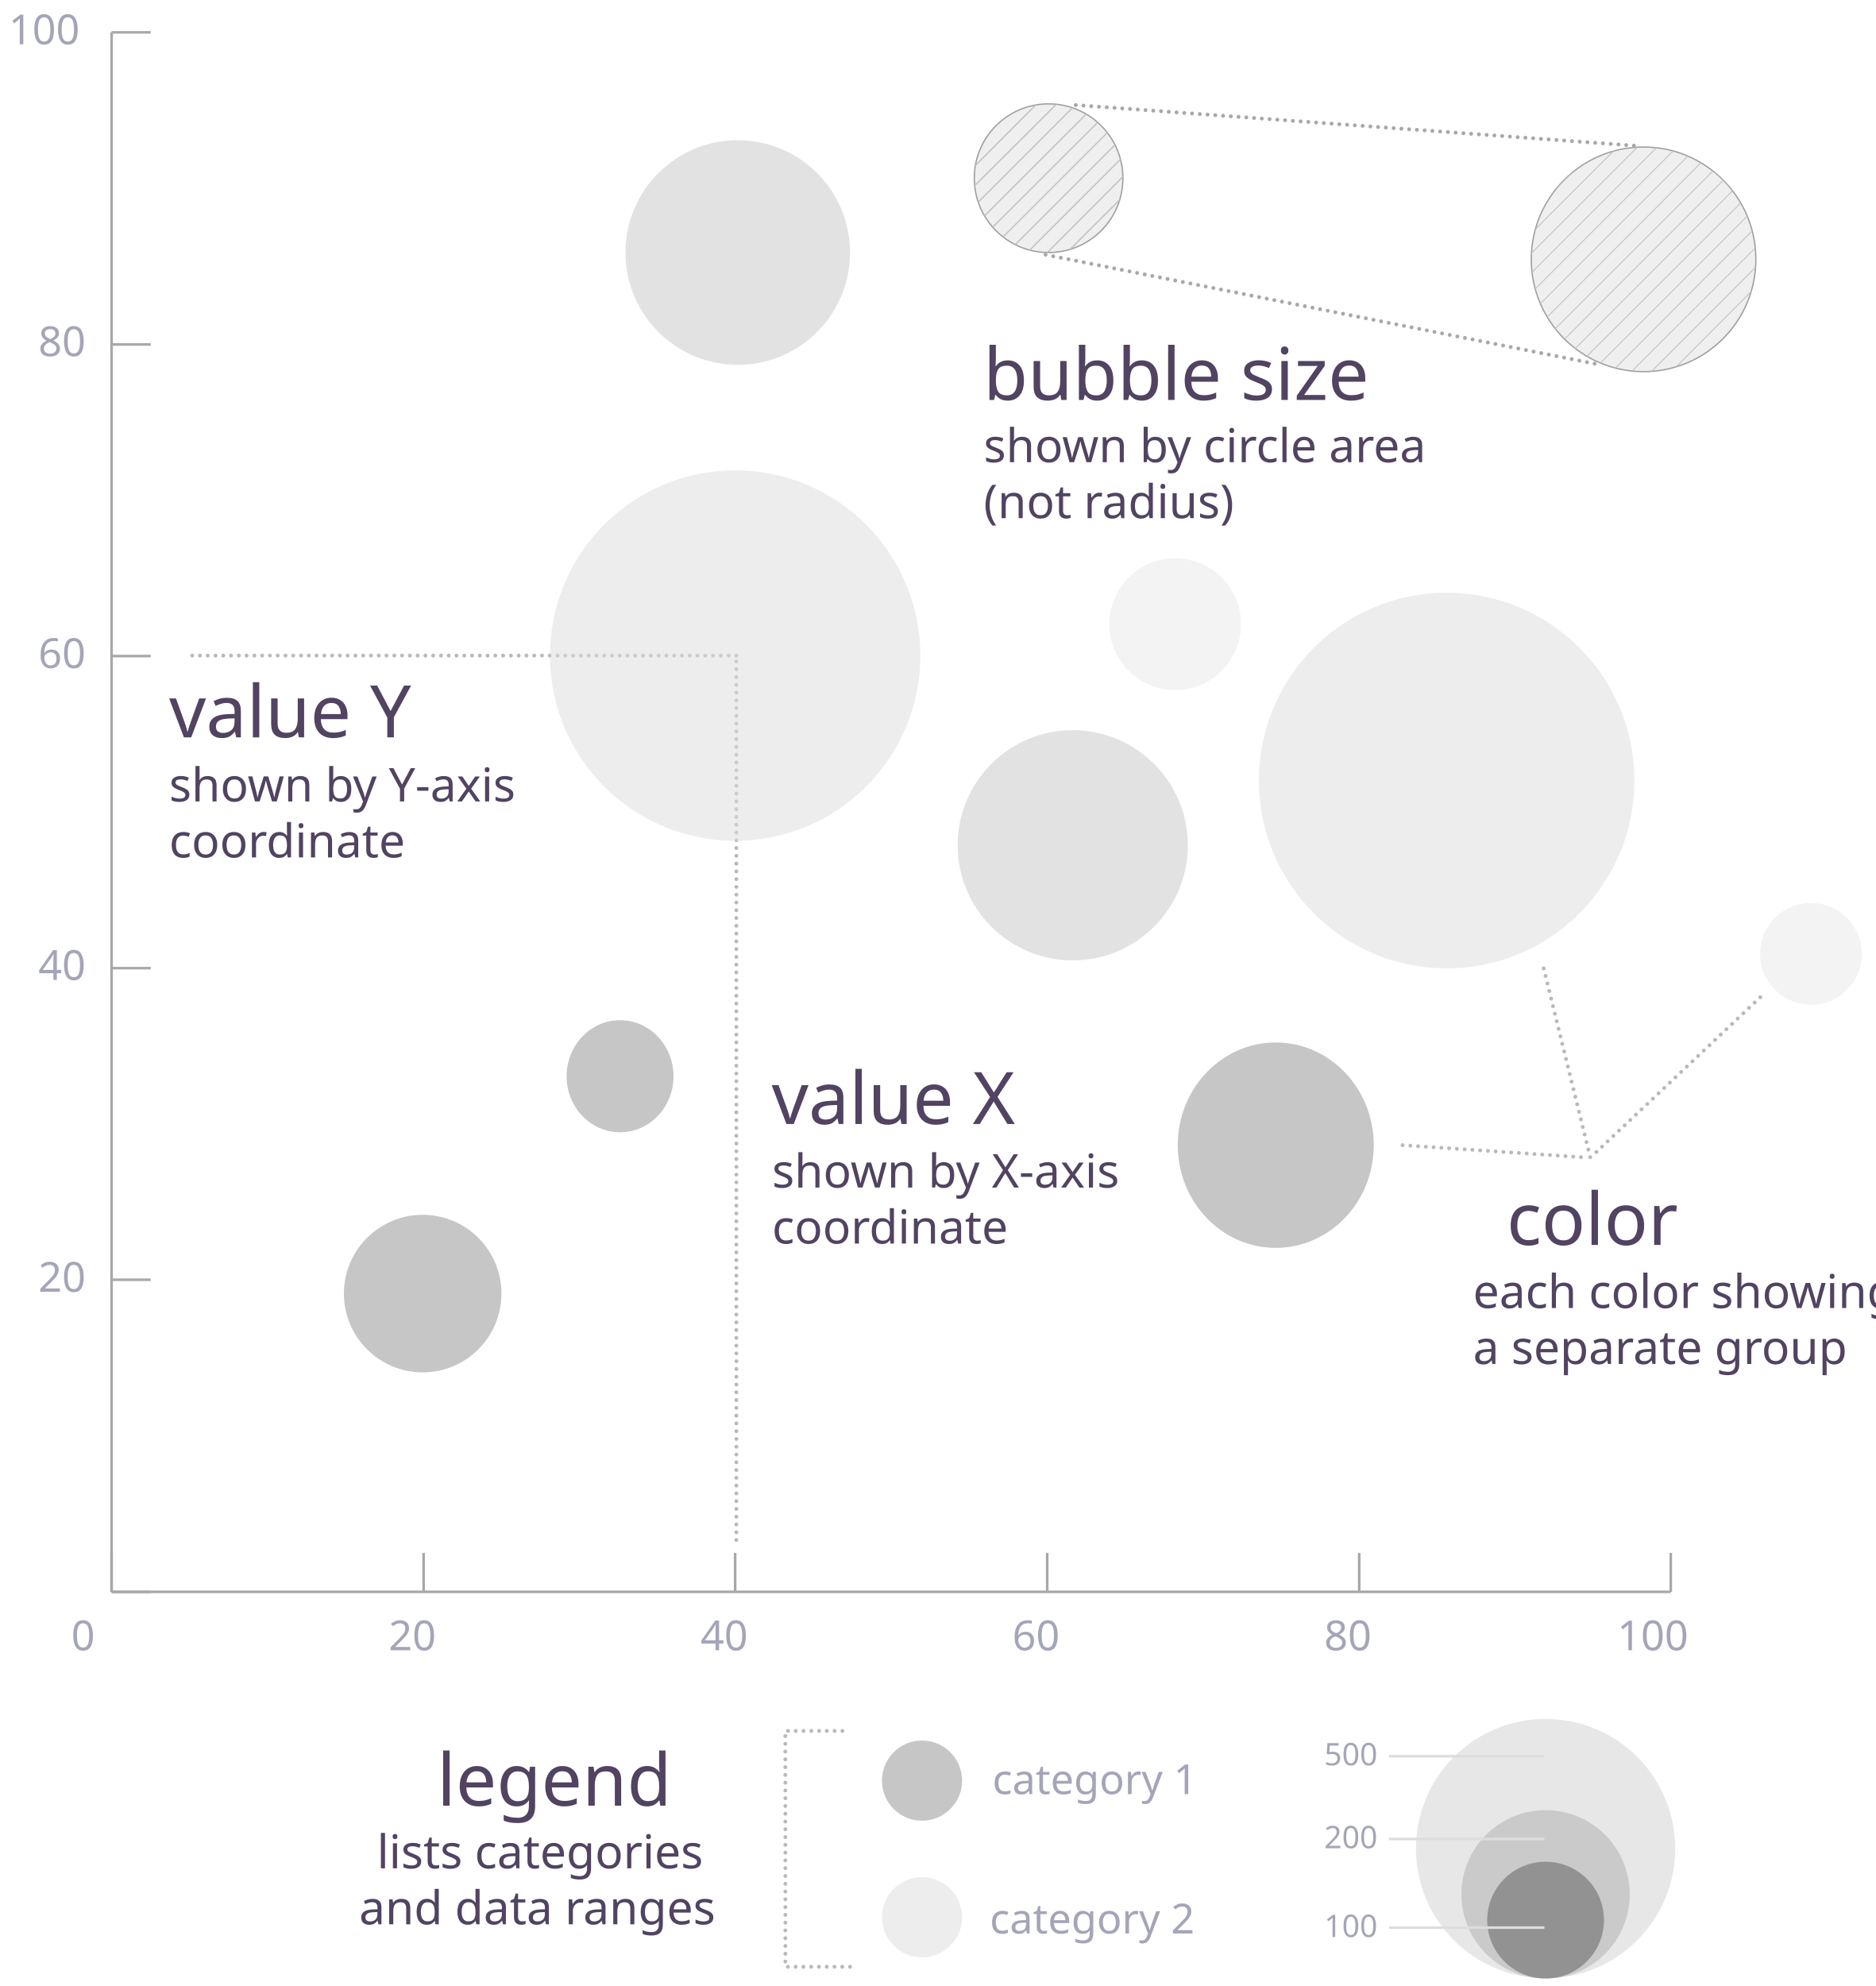
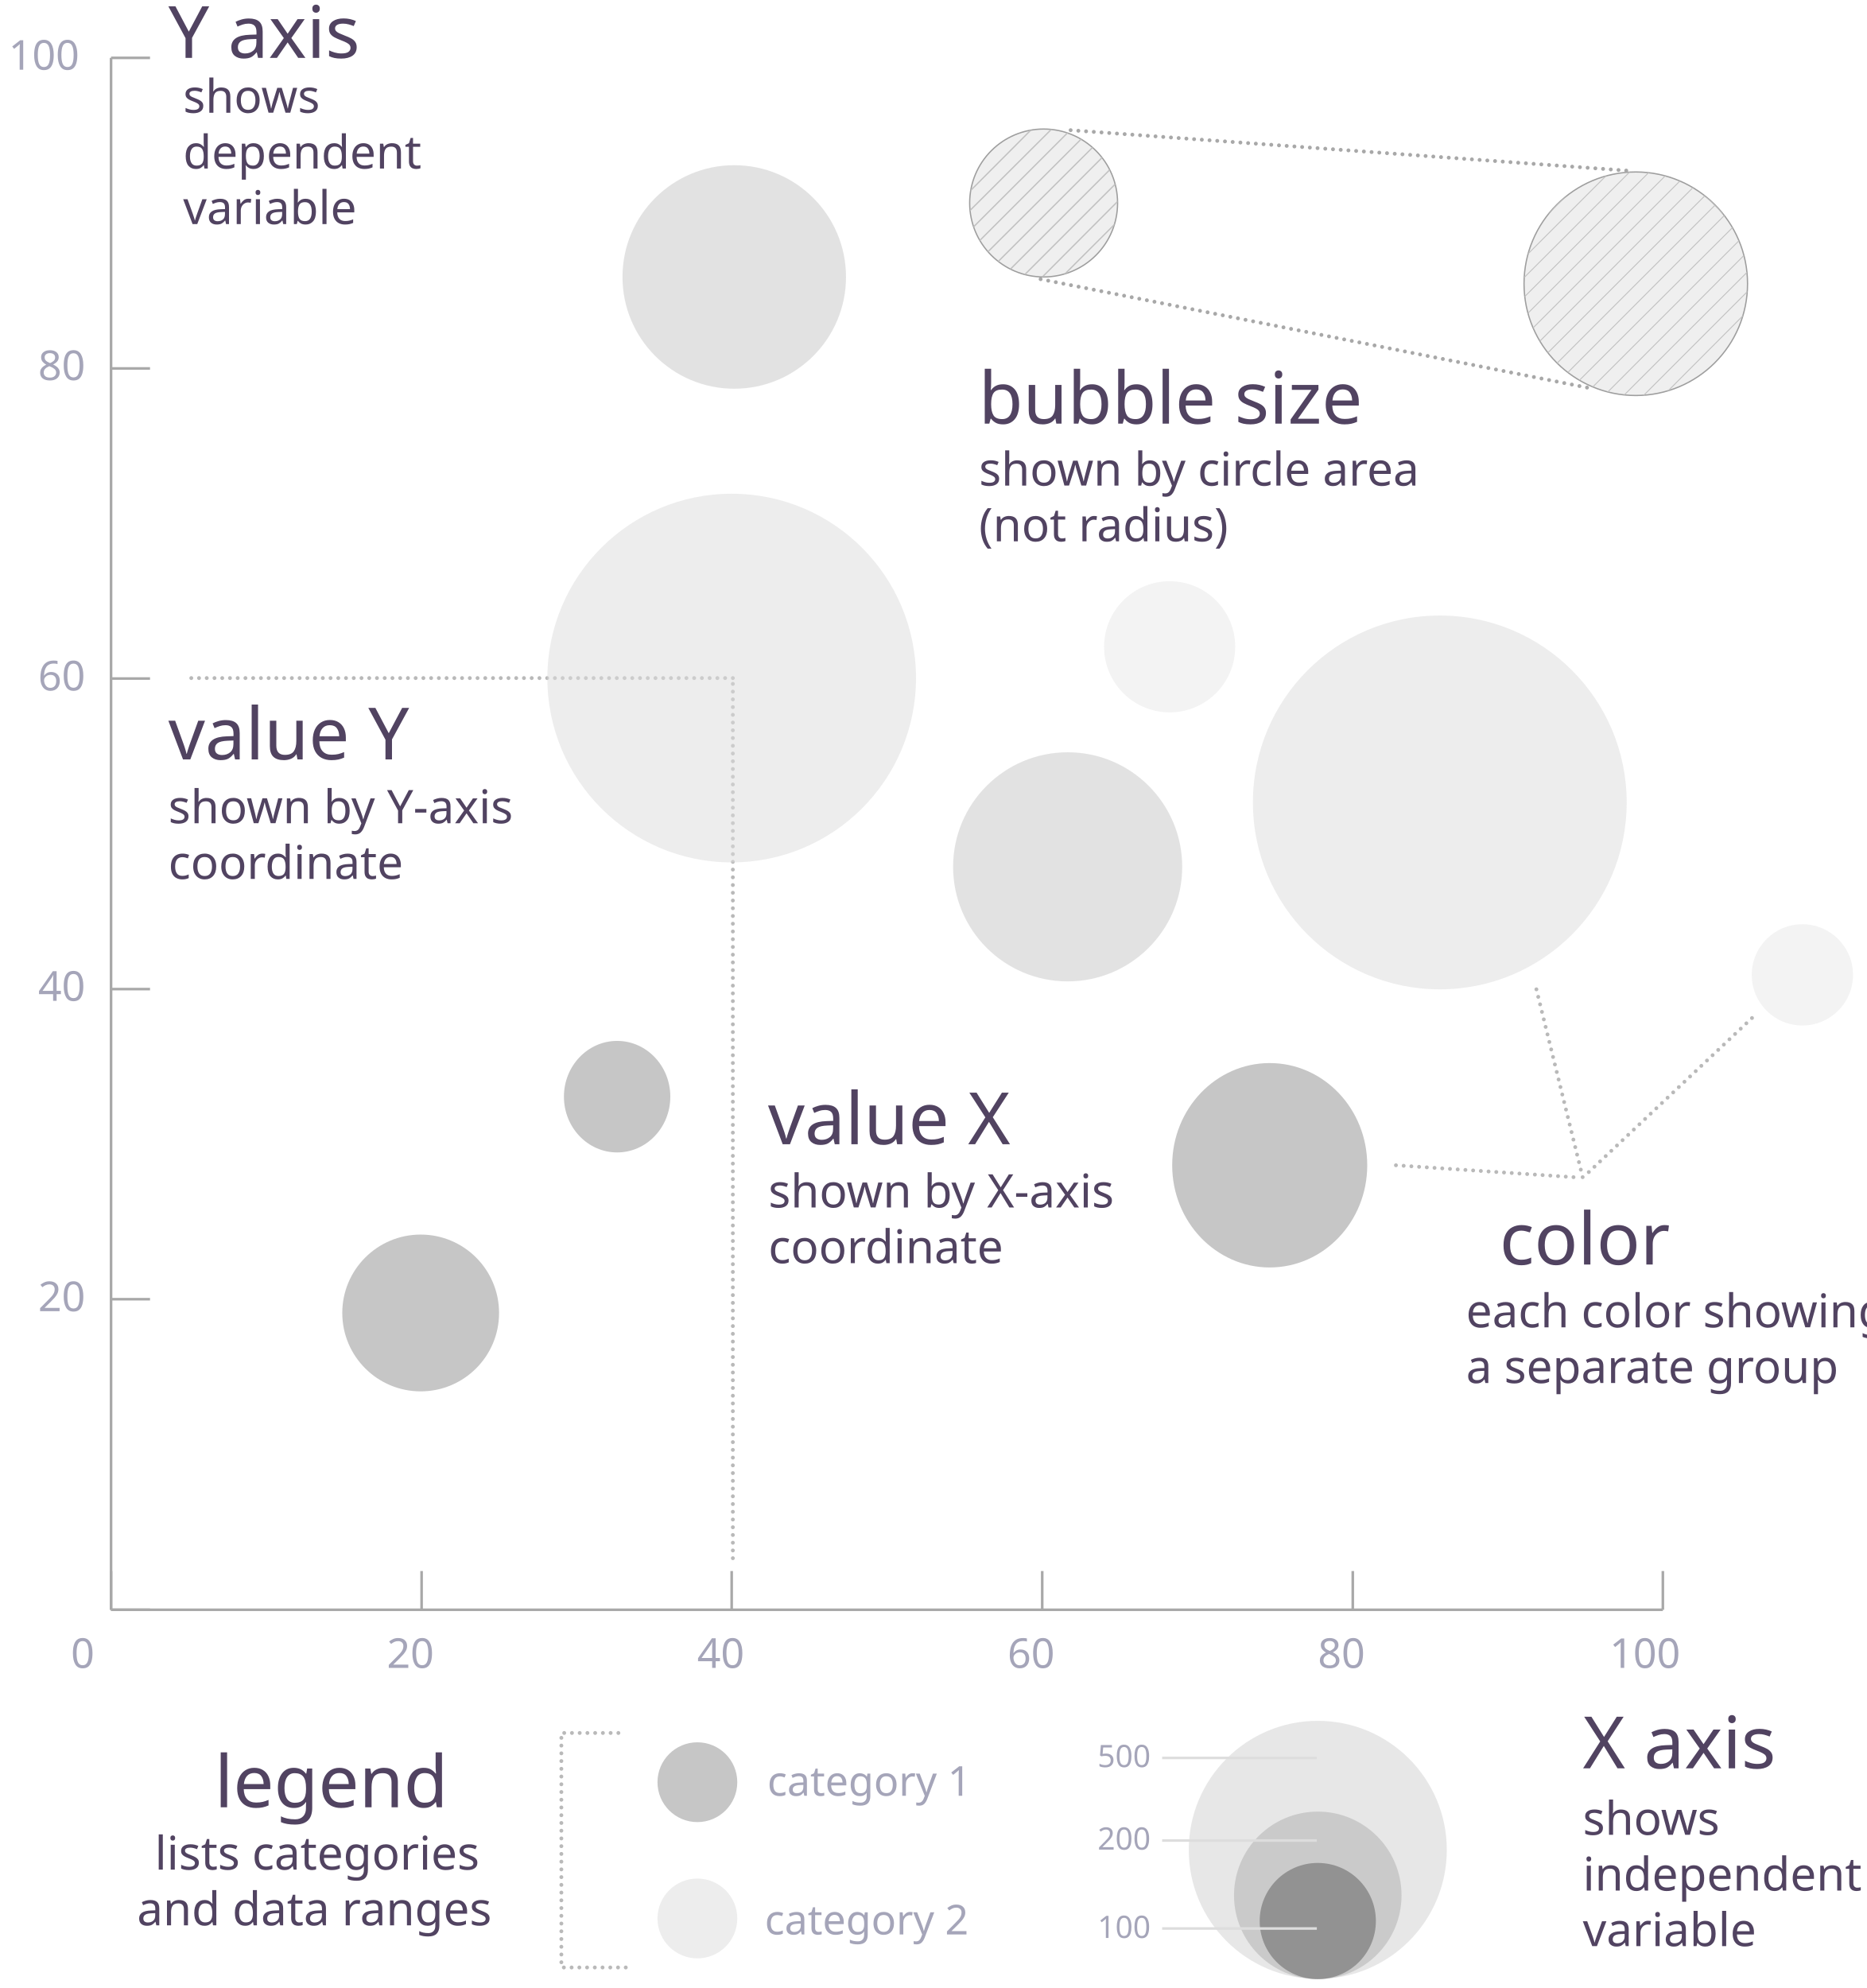
- <svg xmlns="http://www.w3.org/2000/svg" enable-background="new 0 0 800 847" height="847" viewBox="0 0 800 847" width="800" xml:space="preserve">
-   <clipPath id="a">
-     <circle cx="701.1" cy="110.6" r="47.9" />
-   </clipPath>
-   <clipPath id="b">
-     <circle cx="447.3" cy="76" r="31.7" />
-   </clipPath>
-   <text fill="#a5a5b9" font-family="'RobotoMono-Regular'" font-size="17.683" transform="translate(30.3926 703.8242)">0</text>
-   <text fill="#a5a5b9" font-family="'RobotoMono-Regular'" font-size="17.683" transform="translate(165.7935 703.8242)">20</text>
-   <text fill="#a5a5b9" font-family="'RobotoMono-Regular'" font-size="17.683" transform="translate(298.8081 703.8242)">40</text>
-   <text fill="#a5a5b9" font-family="'RobotoMono-Regular'" font-size="17.683" transform="translate(431.8232 703.8242)">60</text>
-   <text fill="#a5a5b9" font-family="'RobotoMono-Regular'" font-size="17.683" transform="translate(564.8369 703.8242)">80</text>
-   <text fill="#a5a5b9" font-family="'RobotoMono-Regular'" font-size="17.683" transform="translate(689.8555 703.8242)">100</text>
-   <path d="m47.6 678.9h665.1" fill="none" stroke="#a8a8a8" stroke-miterlimit="10" stroke-width="1.105" />
-   <path d="m47.6 678.9v-16.6" fill="none" stroke="#a8a8a8" stroke-miterlimit="10" stroke-width="1.105" />
-   <path d="m180.7 678.9v-16.6" fill="none" stroke="#a8a8a8" stroke-miterlimit="10" stroke-width="1.105" />
-   <path d="m313.6 678.9v-16.6" fill="none" stroke="#a8a8a8" stroke-miterlimit="10" stroke-width="1.105" />
-   <path d="m446.7 678.9v-16.6" fill="none" stroke="#a8a8a8" stroke-miterlimit="10" stroke-width="1.105" />
-   <path d="m579.8 678.9v-16.6" fill="none" stroke="#a8a8a8" stroke-miterlimit="10" stroke-width="1.105" />
-   <path d="m712.7 678.9v-16.6" fill="none" stroke="#a8a8a8" stroke-miterlimit="10" stroke-width="1.105" />
-   <text fill="#a5a5b9" font-family="'RobotoMono-Regular'" font-size="17.683" transform="translate(16.3418 550.9375)">20</text>
-   <text fill="#a5a5b9" font-family="'RobotoMono-Regular'" font-size="17.683" transform="translate(16.3418 417.9238)">40</text>
-   <text fill="#a5a5b9" font-family="'RobotoMono-Regular'" font-size="17.683" transform="translate(16.3418 284.9097)">60</text>
-   <text fill="#a5a5b9" font-family="'RobotoMono-Regular'" font-size="17.683" transform="translate(16.3418 151.8945)">80</text>
-   <text fill="#a5a5b9" font-family="'RobotoMono-Regular'" font-size="17.683" transform="translate(3.665 18.8804)">100</text>
-   <path d="m47.6 678.9v-665.1" fill="none" stroke="#a8a8a8" stroke-miterlimit="10" stroke-width="1.105" />
-   <path d="m47.6 678.9h16.7" fill="none" stroke="#a8a8a8" stroke-miterlimit="10" stroke-width="1.105" />
-   <path d="m47.6 545.8h16.7" fill="none" stroke="#a8a8a8" stroke-miterlimit="10" stroke-width="1.105" />
-   <path d="m47.6 412.9h16.7" fill="none" stroke="#a8a8a8" stroke-miterlimit="10" stroke-width="1.105" />
-   <path d="m47.6 279.8h16.7" fill="none" stroke="#a8a8a8" stroke-miterlimit="10" stroke-width="1.105" />
-   <path d="m47.6 146.9h16.7" fill="none" stroke="#a8a8a8" stroke-miterlimit="10" stroke-width="1.105" />
-   <path d="m47.6 13.8h16.7" fill="none" stroke="#a8a8a8" stroke-miterlimit="10" stroke-width="1.105" />
-   <circle cx="180.3" cy="551.7" fill="#c6c6c6" r="33.6" />
-   <ellipse cx="544.2" cy="488.4" fill="#c6c6c6" rx="41.8" ry="43.8" />
-   <circle cx="617.1" cy="332.9" fill="#ddd" opacity=".53" r="80.1" />
-   <path d="m314.1 656.8v-376.1" style="opacity:.8;fill:none;stroke:#a8a8a8;stroke-width:1.658;stroke-linecap:round;stroke-miterlimit:10;stroke-dasharray:0 3.316" />
-   <path d="m314.1 279.6h-233.6" style="opacity:.8;fill:none;stroke:#a8a8a8;stroke-width:1.658;stroke-linecap:round;stroke-miterlimit:10;stroke-dasharray:0 3.316" />
-   <text fill="#514361" font-family="'RobotoMono-Regular'" font-size="30.946" transform="translate(72.1602 314.4692)">value Y</text>
-   <text fill="#514361" font-family="'RobotoMono-Regular'" font-size="30.946" transform="translate(329.1821 479.3789)">value X</text>
-   <circle cx="313.6" cy="279.6" fill="#ddd" opacity=".53" r="79" />
-   <circle cx="393.3" cy="759.4" fill="#c6c6c6" r="17.1" />
-   <circle cx="393.3" cy="817.7" fill="#ddd" opacity=".53" r="17.1" />
-   <text fill="#a5a5b9" font-family="'RobotoMono-Regular'" font-size="17.683" transform="translate(423.3223 765.1592)">category 1</text>
-   <text fill="#a5a5b9" font-family="'RobotoMono-Regular'" font-size="17.683" transform="translate(422.2168 824.6006)">category 2</text>
-   <circle cx="659.3" cy="788.4" fill="#ddd" opacity=".7" r="55.3" />
-   <circle cx="659.3" cy="807.9" fill="#bebebe" opacity=".7" r="35.9" />
-   <circle cx="659.3" cy="818.9" fill="#7a7a7a" opacity=".7" r="24.9" />
-   <text fill="#a5a5b9" font-family="'RobotoMono-Regular'" font-size="13.262" transform="translate(564.8574 826.1045)">100</text>
-   <text fill="#a5a5b9" font-family="'RobotoMono-Regular'" font-size="13.262" transform="translate(564.8574 752.8828)">500</text>
-   <text fill="#a5a5b9" font-family="'RobotoMono-Regular'" font-size="13.262" transform="translate(564.8574 788.248)">200</text>
-   <path d="m592.5 822.1h66.3" fill="none" stroke="#ddd" stroke-miterlimit="10" stroke-width="1.105" />
-   <path d="m592.5 784.3h66.3" fill="none" stroke="#ddd" stroke-miterlimit="10" stroke-width="1.105" />
-   <path d="m592.5 749h66.3" fill="none" stroke="#ddd" stroke-miterlimit="10" stroke-width="1.105" />
-   <text fill="#514361" font-family="'RobotoMono-Regular'" font-size="30.946" transform="translate(642.71 530.9385)">color</text>
-   <path d="m362.6 838.8h-27.6v-100.6h27.6" style="opacity:.8;fill:none;stroke:#a8a8a8;stroke-width:1.658;stroke-linecap:round;stroke-miterlimit:10;stroke-dasharray:0 3.316" />
-   <text fill="#514361" font-family="'Roboto-Italic'" font-size="19.894" transform="translate(628.3418 557.8525)">each color showing</text>
-   <text fill="#514361" font-family="'Roboto-Italic'" font-size="19.894" transform="translate(628.3418 581.7236)">a separate group</text>
-   <path d="m329.3 491.6h147.3v75.2h-147.3z" fill="none" />
-   <text fill="#514361" font-family="'Roboto-Italic'" font-size="19.894" transform="translate(329.3398 506.4863)">shown by X-axis </text>
-   <text fill="#514361" font-family="'Roboto-Italic'" font-size="19.894" transform="translate(329.3398 530.3594)">coordinate</text>
-   <path d="m72.1 326.9h165.8v60.8h-165.8z" fill="none" />
-   <text fill="#514361" font-family="'Roboto-Italic'" font-size="19.894" transform="translate(72.1602 341.8125)">shown by Y-axis </text>
-   <text fill="#514361" font-family="'Roboto-Italic'" font-size="19.894" transform="translate(72.1602 365.6855)">coordinate</text>
-   <text fill="#514361" font-family="'RobotoMono-Regular'" font-size="30.946" transform="translate(186.4224 770.0869)">legend</text>
-   <text fill="#514361" font-family="'RobotoMono-Regular'" font-size="30.946" transform="translate(419.4443 170.564)">bubble size</text>
-   <path d="m419.6 182.2h206v60.3h-206z" fill="none" />
-   <text fill="#514361" font-family="'Roboto-Italic'" font-size="19.894" transform="translate(419.6016 197.1187)">shown by circle area </text>
-   <text fill="#514361" font-family="'Roboto-Italic'" font-size="19.894" transform="translate(419.6016 220.9912)">(not radius)</text>
-   <path d="m142.4 781.9h150.6v53.4h-150.6z" fill="none" />
-   <text fill="#514361" font-family="'Roboto-Italic'" font-size="19.894" transform="translate(160.7935 796.8145)">lists categories </text>
-   <text fill="#514361" font-family="'Roboto-Italic'" font-size="19.894" transform="translate(153.1675 820.6865)">and data ranges</text>
-   <circle cx="772.5" cy="406.8" fill="#e8e8e8" opacity=".53" r="21.7" />
-   <g stroke-miterlimit="10">
-     <circle cx="701.1" cy="110.6" fill="#efefef" r="47.9" stroke="#9e9e9e" stroke-width=".553" />
-     <g clip-path="url(#a)" fill="none" stroke="#c1c1c1" stroke-width=".395">
-       <path d="m633.3 110.9 67.8-67.8 67.8 67.8-67.8 67.8z" />
-       <path d="m764.7 106.6-67.7 67.9" />
-       <path d="m760.5 102.4-67.9 67.9" />
-       <path d="m756.3 98.2-67.9 67.8" />
-       <path d="m752 93.9-67.7 67.9" />
-       <path d="m747.8 89.7-67.9 67.9" />
-       <path d="m743.6 85.5-67.9 67.7" />
-       <path d="m739.2 81.2-67.7 67.9" />
-       <path d="m735 77-67.9 67.9" />
-       <path d="m730.8 72.8-67.8 67.8" />
-       <path d="m726.5 68.5-67.7 67.9" />
-       <path d="m722.3 64.3-67.9 67.9" />
-       <path d="m718 60.1-67.7 67.7" />
-       <path d="m713.8 55.8-67.8 67.8" />
-       <path d="m709.6 51.6-67.9 67.9" />
-       <path d="m705.3 47.4-67.7 67.7" />
+ <svg xmlns="http://www.w3.org/2000/svg" xmlns:xlink="http://www.w3.org/1999/xlink" version="1.1" id="Layer_1" x="0px" y="0px" viewBox="0 0 800 852" style="enable-background:new 0 0 800 852;" xml:space="preserve">
+   <style type="text/css">
+ 	.st0{fill:#A5A5B9;}
+ 	.st1{font-family:'RobotoMono-Regular';}
+ 	.st2{font-size:17.683px;}
+ 	.st3{fill:none;stroke:#A8A8A8;stroke-width:1.105;stroke-miterlimit:10;}
+ 	.st4{fill:#C6C6C6;}
+ 	.st5{opacity:0.53;fill:#DDDDDD;enable-background:new    ;}
+ 	
+ 		.st6{opacity:0.8;fill:none;stroke:#A8A8A8;stroke-width:1.658;stroke-linecap:round;stroke-miterlimit:10;stroke-dasharray:0,3.316;enable-background:new    ;}
+ 	.st7{fill:#514361;}
+ 	.st8{font-size:30.946px;}
+ 	.st9{opacity:0.7;fill:#DDDDDD;enable-background:new    ;}
+ 	.st10{opacity:0.7;fill:#BEBEBE;enable-background:new    ;}
+ 	.st11{opacity:0.7;fill:#7A7A7A;enable-background:new    ;}
+ 	.st12{font-size:13.262px;}
+ 	.st13{fill:none;stroke:#DDDDDD;stroke-width:1.105;stroke-miterlimit:10;}
+ 	.st14{font-family:'Roboto-Italic';}
+ 	.st15{font-size:19.894px;}
+ 	.st16{fill:none;}
+ 	.st17{enable-background:new    ;}
+ 	.st18{opacity:0.53;fill:#E8E8E8;enable-background:new    ;}
+ 	.st19{fill:#EFEFEF;stroke:#9E9E9E;stroke-width:0.553;stroke-miterlimit:10;}
+ 	.st20{clip-path:url(#SVGID_2_);}
+ 	.st21{fill:none;stroke:#C1C1C1;stroke-width:0.395;stroke-miterlimit:10;}
+ 	.st22{clip-path:url(#SVGID_4_);}
+ 	.st23{fill:none;stroke:#C1C1C1;stroke-width:0.553;stroke-miterlimit:10;}
+ 	.st24{fill:none;stroke:#A8A8A8;stroke-width:1.658;stroke-linecap:round;stroke-miterlimit:10;stroke-dasharray:0,3.316;}
+ 	.st25{opacity:0.53;fill:#C9C9C9;enable-background:new    ;}
+ </style>
+   <text transform="matrix(1 0 0 1 30.3926 714.8242)" class="st0 st1 st2">0</text>
+   <text transform="matrix(1 0 0 1 165.7935 714.8242)" class="st0 st1 st2">20</text>
+   <text transform="matrix(1 0 0 1 298.8081 714.8242)" class="st0 st1 st2">40</text>
+   <text transform="matrix(1 0 0 1 431.8232 714.8242)" class="st0 st1 st2">60</text>
+   <text transform="matrix(1 0 0 1 564.8369 714.8242)" class="st0 st1 st2">80</text>
+   <text transform="matrix(1 0 0 1 689.8555 714.8242)" class="st0 st1 st2">100</text>
+   <path class="st3" d="M47.6,689.9h665.1" />
+   <path class="st3" d="M47.6,689.9v-16.6" />
+   <path class="st3" d="M180.7,689.9v-16.6" />
+   <path class="st3" d="M313.6,689.9v-16.6" />
+   <path class="st3" d="M446.7,689.9v-16.6" />
+   <path class="st3" d="M579.8,689.9v-16.6" />
+   <path class="st3" d="M712.7,689.9v-16.6" />
+   <text transform="matrix(1 0 0 1 16.3418 561.9375)" class="st0 st1 st2">20</text>
+   <text transform="matrix(1 0 0 1 16.3418 428.9238)" class="st0 st1 st2">40</text>
+   <text transform="matrix(1 0 0 1 16.3418 295.9097)" class="st0 st1 st2">60</text>
+   <text transform="matrix(1 0 0 1 16.3418 162.8945)" class="st0 st1 st2">80</text>
+   <text transform="matrix(1 0 0 1 3.665 29.8804)" class="st0 st1 st2">100</text>
+   <path class="st3" d="M47.6,689.9V24.8" />
+   <path class="st3" d="M47.6,689.9h16.7" />
+   <path class="st3" d="M47.6,556.8h16.7" />
+   <path class="st3" d="M47.6,423.9h16.7" />
+   <path class="st3" d="M47.6,290.8h16.7" />
+   <path class="st3" d="M47.6,157.9h16.7" />
+   <path class="st3" d="M47.6,24.8h16.7" />
+   <circle class="st4" cx="180.3" cy="562.7" r="33.6" />
+   <ellipse class="st4" cx="544.2" cy="499.4" rx="41.8" ry="43.8" />
+   <circle class="st5" cx="617.1" cy="343.9" r="80.1" />
+   <path class="st6" d="M314.1,667.8V291.7" />
+   <path class="st6" d="M314.1,290.6H80.5" />
+   <text transform="matrix(1 0 0 1 72.1602 325.4692)" class="st7 st1 st8">value Y</text>
+   <text transform="matrix(1 0 0 1 72.1602 24.8)" class="st7 st1 st8">Y axis</text>
+   <text transform="matrix(1 0 0 1 329.1821 490.3789)" class="st7 st1 st8">value X</text>
+   <circle class="st5" cx="313.6" cy="290.6" r="79" />
+   <circle class="st4" cx="298.9" cy="763.8" r="17.1" />
+   <circle class="st5" cx="298.9" cy="822.2" r="17.1" />
+   <text transform="matrix(1 0 0 1 328.8723 769.6091)" class="st0 st1 st2">category 1</text>
+   <text transform="matrix(1 0 0 1 327.7668 829.0505)" class="st0 st1 st2">category 2</text>
+   <circle class="st9" cx="564.8" cy="792.8" r="55.3" />
+   <circle class="st10" cx="564.8" cy="812.3" r="35.9" />
+   <circle class="st11" cx="564.8" cy="823.3" r="24.9" />
+   <text transform="matrix(1 0 0 1 470.4074 830.5544)" class="st0 st1 st12">100</text>
+   <text transform="matrix(1 0 0 1 470.4074 757.3328)" class="st0 st1 st12">500</text>
+   <text transform="matrix(1 0 0 1 470.4074 792.698)" class="st0 st1 st12">200</text>
+   <path class="st13" d="M498.1,826.5h66.3" />
+   <path class="st13" d="M498.1,788.8h66.3" />
+   <path class="st13" d="M498.1,753.4h66.3" />
+   <text transform="matrix(1 0 0 1 642.71 541.9385)" class="st7 st1 st8">color</text>
+   <path class="st6" d="M268.2,843.2h-27.6V742.7h27.6" />
+   <text transform="matrix(1 0 0 1 628.3418 568.8525)" class="st7 st14 st15">each color showing</text>
+   <text transform="matrix(1 0 0 1 628.3418 592.7236)" class="st7 st14 st15">a separate group</text>
+   <path class="st16" d="M329.3,502.6h147.3v75.2H329.3V502.6z" />
+   <text transform="matrix(1 0 0 1 329.3398 517.4863)" class="st7 st14 st15">shown by X-axis </text>
+   <text transform="matrix(1 0 0 1 329.3398 541.3594)" class="st7 st14 st15">coordinate</text>
+   <path class="st16" d="M72.1,337.9h165.8v60.8H72.1L72.1,337.9z" />
+   <text transform="matrix(1 0 0 1 72.1602 352.8125)" class="st7 st14 st15">shown by Y-axis </text>
+   <text transform="matrix(1 0 0 1 78.5 48.3277)" class="st17">
+     <tspan x="0" y="0" class="st7 st14 st15">shows</tspan>
+     <tspan x="0" y="23.9" class="st7 st14 st15">dependent</tspan>
+     <tspan x="0" y="47.7" class="st7 st14 st15">variable</tspan>
+   </text>
+   <text transform="matrix(1 0 0 1 72.1602 376.6855)" class="st7 st14 st15">coordinate</text>
+   <text transform="matrix(1 0 0 1 91.9724 774.5369)" class="st7 st1 st8">legend</text>
+   <text transform="matrix(1 0 0 1 419.4443 181.564)" class="st7 st1 st8">bubble size</text>
+   <path class="st16" d="M419.6,193.2h206v60.3h-206L419.6,193.2z" />
+   <text transform="matrix(1 0 0 1 419.6016 208.1187)" class="st7 st14 st15">shown by circle area </text>
+   <text transform="matrix(1 0 0 1 419.6016 231.9912)" class="st7 st14 st15">(not radius)</text>
+   <path class="st16" d="M48,786.3h150.6v53.4H48V786.3z" />
+   <text transform="matrix(1 0 0 1 66.3435 801.2645)" class="st7 st14 st15">lists categories </text>
+   <text transform="matrix(1 0 0 1 58.7175 825.1365)" class="st7 st14 st15">and data ranges</text>
+   <circle class="st18" cx="772.5" cy="417.8" r="21.7" />
+   <g>
+     <circle class="st19" cx="701.1" cy="121.6" r="47.9" />
+     <g>
+       <defs>
+         <circle id="SVGID_1_" cx="701.1" cy="121.6" r="47.9" />
+       </defs>
+       <clipPath id="SVGID_2_">
+         <use xlink:href="#SVGID_1_" style="overflow:visible;" />
+       </clipPath>
+       <g class="st20">
+         <path class="st21" d="M633.3,121.9l67.8-67.8l67.8,67.8l-67.8,67.8L633.3,121.9z" />
+         <path class="st21" d="M764.7,117.6L697,185.5" />
+         <path class="st21" d="M760.5,113.4l-67.9,67.9" />
+         <path class="st21" d="M756.3,109.2L688.4,177" />
+         <path class="st21" d="M752,104.9l-67.7,67.9" />
+         <path class="st21" d="M747.8,100.7l-67.9,67.9" />
+         <path class="st21" d="M743.6,96.5l-67.9,67.7" />
+         <path class="st21" d="M739.2,92.2l-67.7,67.9" />
+         <path class="st21" d="M735,88l-67.9,67.9" />
+         <path class="st21" d="M730.8,83.8L663,151.6" />
+         <path class="st21" d="M726.5,79.5l-67.7,67.9" />
+         <path class="st21" d="M722.3,75.3l-67.9,67.9" />
+         <path class="st21" d="M718,71.1l-67.7,67.7" />
+         <path class="st21" d="M713.8,66.8L646,134.6" />
+         <path class="st21" d="M709.6,62.6l-67.9,67.9" />
+         <path class="st21" d="M705.3,58.4l-67.7,67.7" />
+       </g>
    </g>
-     <circle cx="447.3" cy="76" fill="#efefef" r="31.7" stroke="#9e9e9e" stroke-width=".553" />
-     <g clip-path="url(#b)" fill="none" stroke="#c1c1c1" stroke-width=".553">
-       <path d="m460.4 17.7 46.6 46.6" />
-       <path d="m439.2 132.2-46.6-46.6" />
-       <path d="m507 64.3-67.9 67.9" />
-       <path d="m502.8 60.1-67.8 67.7" />
-       <path d="m498.5 55.8-67.7 67.9" />
-       <path d="m494.3 51.6-67.9 67.9" />
-       <path d="m490 47.4-67.7 67.7" />
-       <path d="m485.8 43.1-67.8 67.8" />
-       <path d="m481.6 38.9-67.9 67.7" />
-       <path d="m477.3 34.7-67.7 67.7" />
-       <path d="m473.1 30.4-67.9 67.9" />
-       <path d="m468.9 26.2-67.9 67.7" />
-       <path d="m464.6 21.9-67.7 67.9" />
-       <path d="m460.4 17.7-67.9 67.9" />
+     <circle class="st19" cx="447.3" cy="87" r="31.7" />
+     <g>
+       <defs>
+         <circle id="SVGID_3_" cx="447.3" cy="87" r="31.7" />
+       </defs>
+       <clipPath id="SVGID_4_">
+         <use xlink:href="#SVGID_3_" style="overflow:visible;" />
+       </clipPath>
+       <g class="st22">
+         <path class="st23" d="M460.4,28.7L507,75.3" />
+         <path class="st23" d="M439.2,143.2l-46.6-46.6" />
+         <path class="st23" d="M507,75.3l-67.9,67.9" />
+         <path class="st23" d="M502.8,71.1L435,138.8" />
+         <path class="st23" d="M498.5,66.8l-67.7,67.9" />
+         <path class="st23" d="M494.3,62.6l-67.9,67.9" />
+         <path class="st23" d="M490,58.4l-67.7,67.7" />
+         <path class="st23" d="M485.8,54.1L418,121.9" />
+         <path class="st23" d="M481.6,49.9l-67.9,67.7" />
+         <path class="st23" d="M477.3,45.7l-67.7,67.7" />
+         <path class="st23" d="M473.1,41.4l-67.9,67.9" />
+         <path class="st23" d="M468.9,37.2L401,104.9" />
+         <path class="st23" d="M464.6,32.9l-67.7,67.9" />
+         <path class="st23" d="M460.4,28.7l-67.9,67.9" />
+       </g>
    </g>
-     <path d="m697 62.1-239.4-17.4" fill="none" stroke="#a8a8a8" stroke-dasharray="0 3.316" stroke-linecap="round" stroke-width="1.658" />
-     <path d="m680.2 155.1-234.4-46.5" fill="none" stroke="#a8a8a8" stroke-dasharray="0 3.316" stroke-linecap="round" stroke-width="1.658" />
-     <path d="m658.5 413 19.9 80.8" style="opacity:.8;fill:none;stroke:#a8a8a8;stroke-width:1.658;stroke-linecap:round;stroke-dasharray:0 3.316" />
-     <path d="m750.9 425.3-71.3 67.3" style="opacity:.8;fill:none;stroke:#a8a8a8;stroke-width:1.658;stroke-linecap:round;stroke-dasharray:0 3.316" />
-     <path d="m598.3 488.4 76.1 5.1" style="opacity:.8;fill:none;stroke:#a8a8a8;stroke-width:1.658;stroke-linecap:round;stroke-dasharray:0 3.316" />
+     <path class="st24" d="M697,73.1L457.6,55.7" />
+     <path class="st24" d="M680.2,166.1l-234.4-46.5" />
+     <path class="st6" d="M658.5,424l19.9,80.8" />
+     <path class="st6" d="M750.9,436.3l-71.3,67.3" />
+     <path class="st6" d="M598.3,499.4l76.1,5.1" />
  </g>
-   <circle cx="457.6" cy="360.5" fill="#c9c9c9" opacity=".53" r="49.1" />
-   <ellipse cx="264.5" cy="459" fill="#c6c6c6" rx="22.8" ry="23.9" />
-   <circle cx="501.3" cy="266.2" fill="#e8e8e8" opacity=".53" r="28.1" />
-   <circle cx="314.7" cy="107.7" fill="#c9c9c9" opacity=".53" r="47.9" />
+   <circle class="st25" cx="457.6" cy="371.5" r="49.1" />
+   <ellipse class="st4" cx="264.5" cy="470" rx="22.8" ry="23.9" />
+   <ellipse transform="matrix(0.1602 -0.9871 0.9871 0.1602 147.3799 727.6244)" class="st18" cx="501.3" cy="277.2" rx="28.1" ry="28.1" />
+   <circle class="st25" cx="314.7" cy="118.7" r="47.9" />
+   <text transform="matrix(1 0 0 1 678.4 757.8448)" class="st7 st1 st8">X axis</text>
+   <text transform="matrix(1 0 0 1 678.4001 786.3499)" class="st17">
+     <tspan x="0" y="0" class="st7 st14 st15">shows</tspan>
+     <tspan x="0" y="23.9" class="st7 st14 st15">independent</tspan>
+     <tspan x="0" y="47.7" class="st7 st14 st15">variable</tspan>
+   </text>
</svg>
